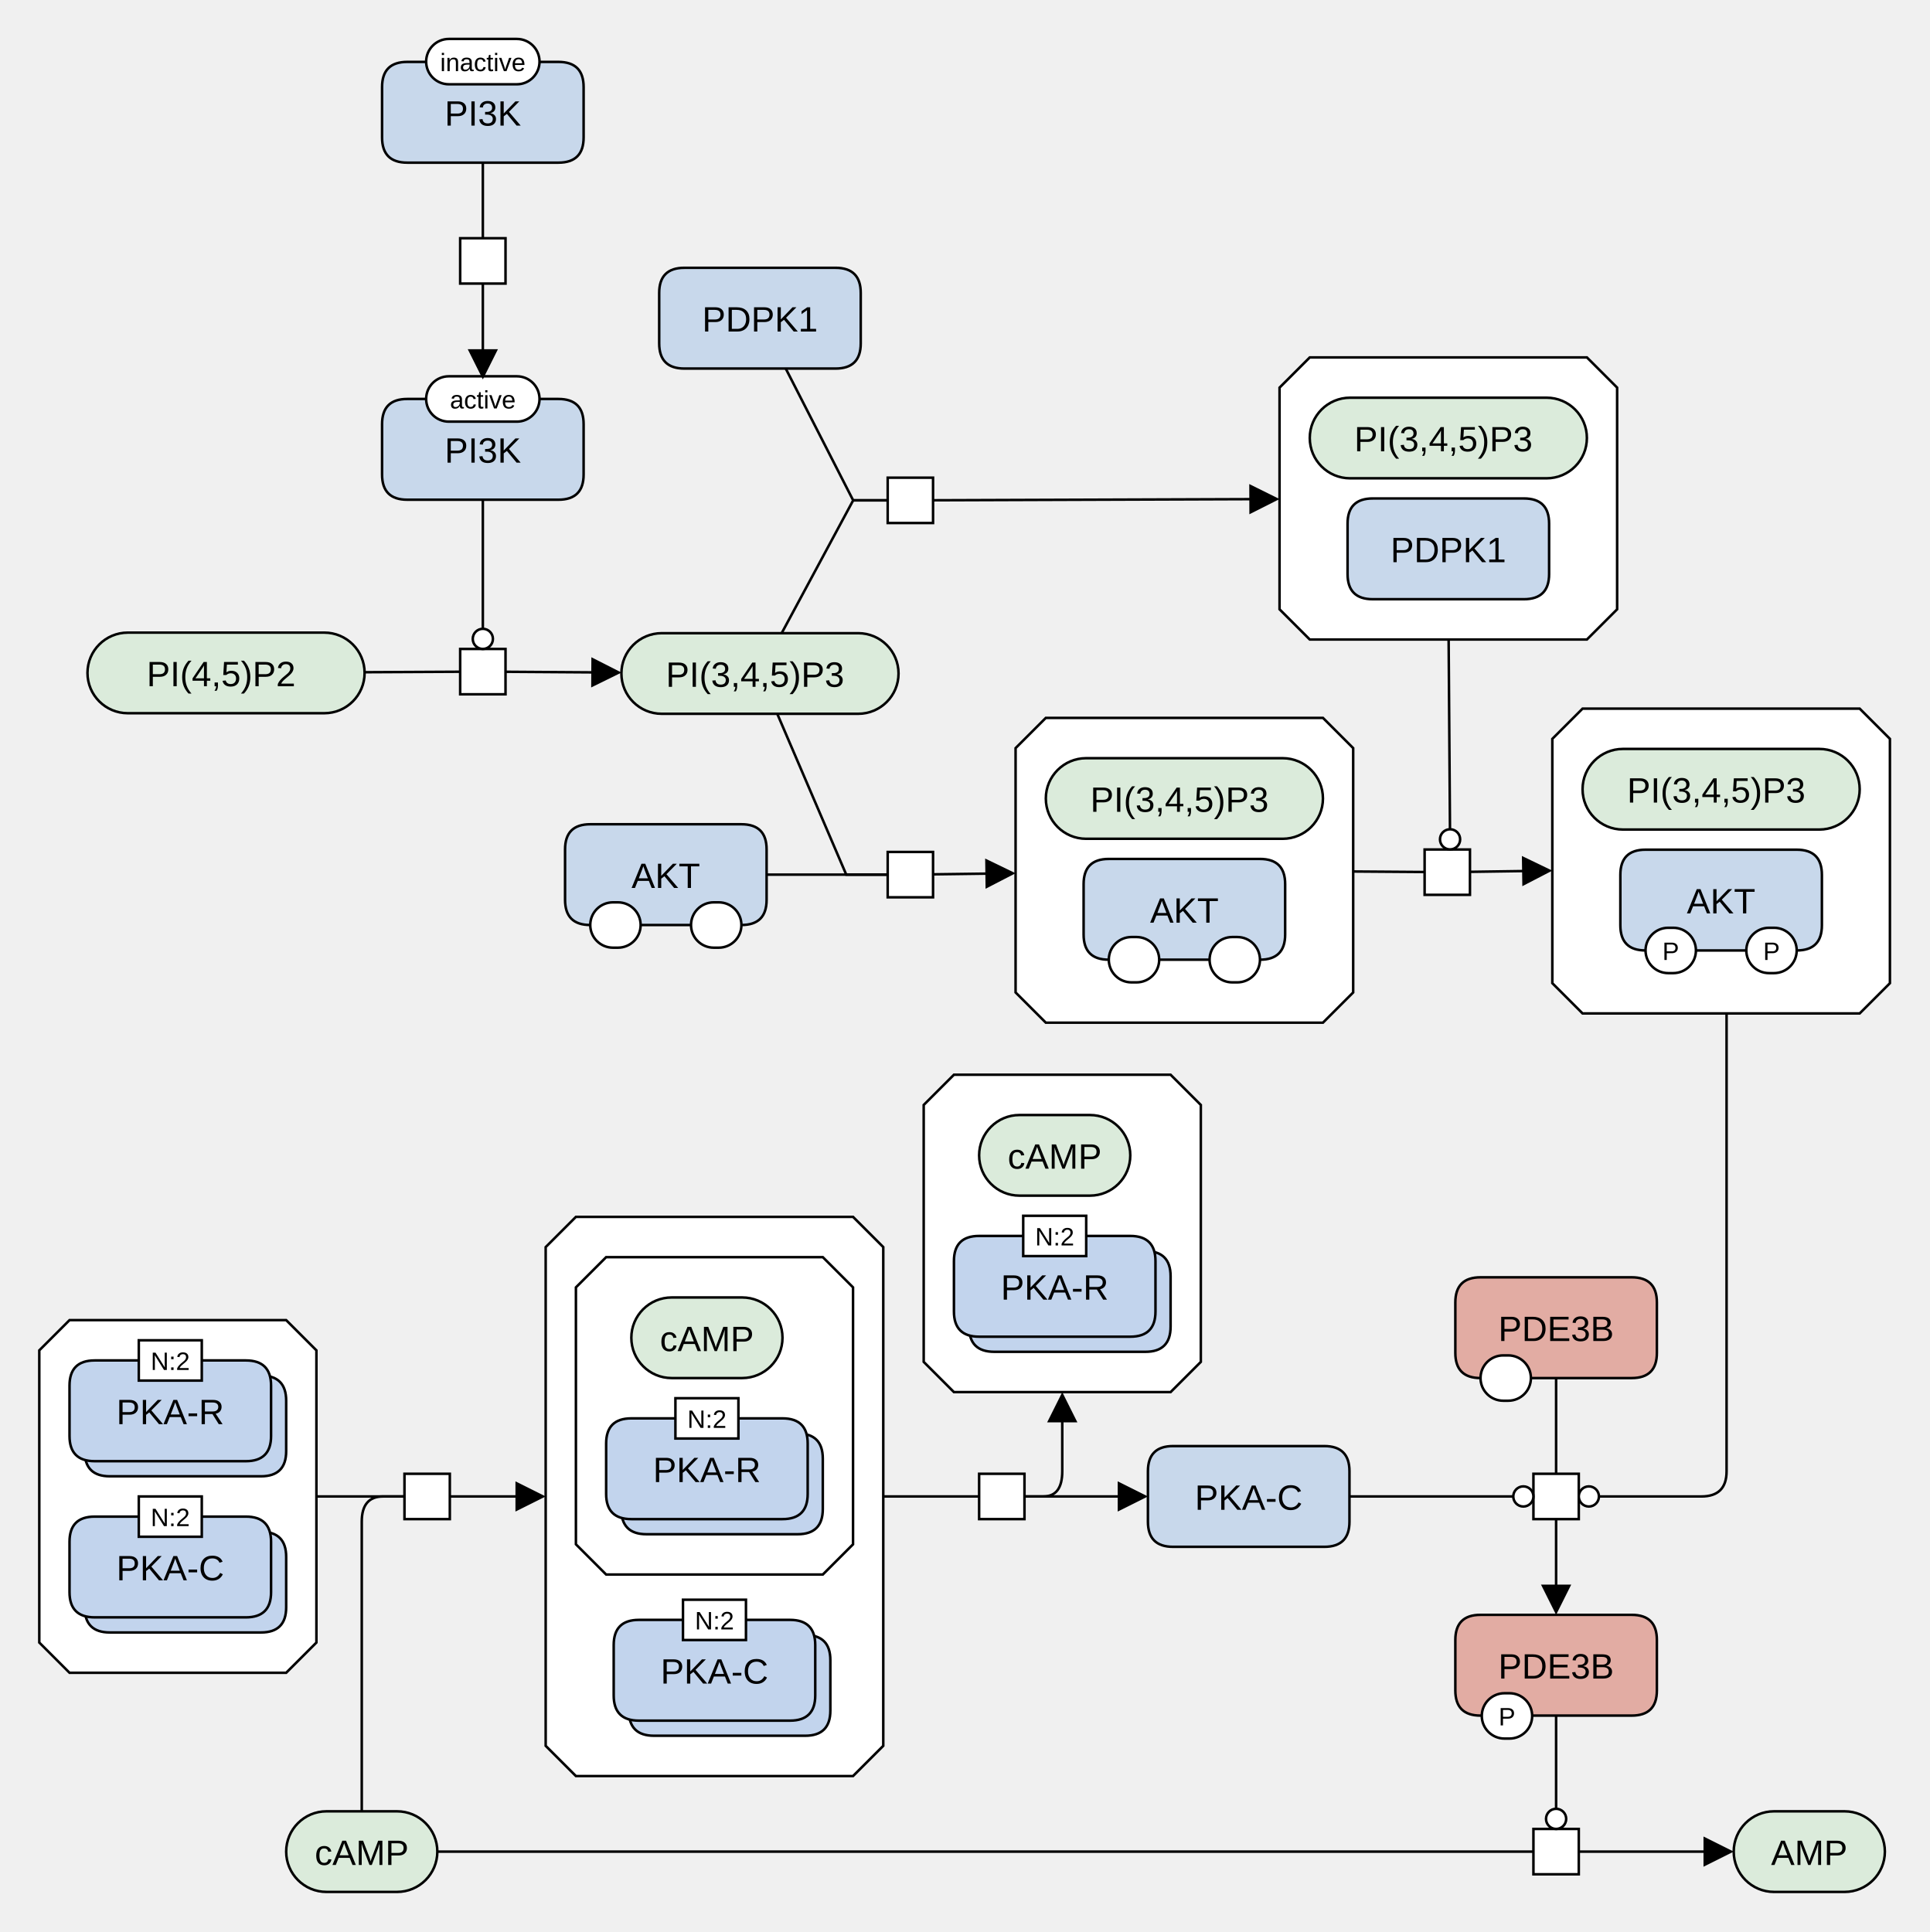
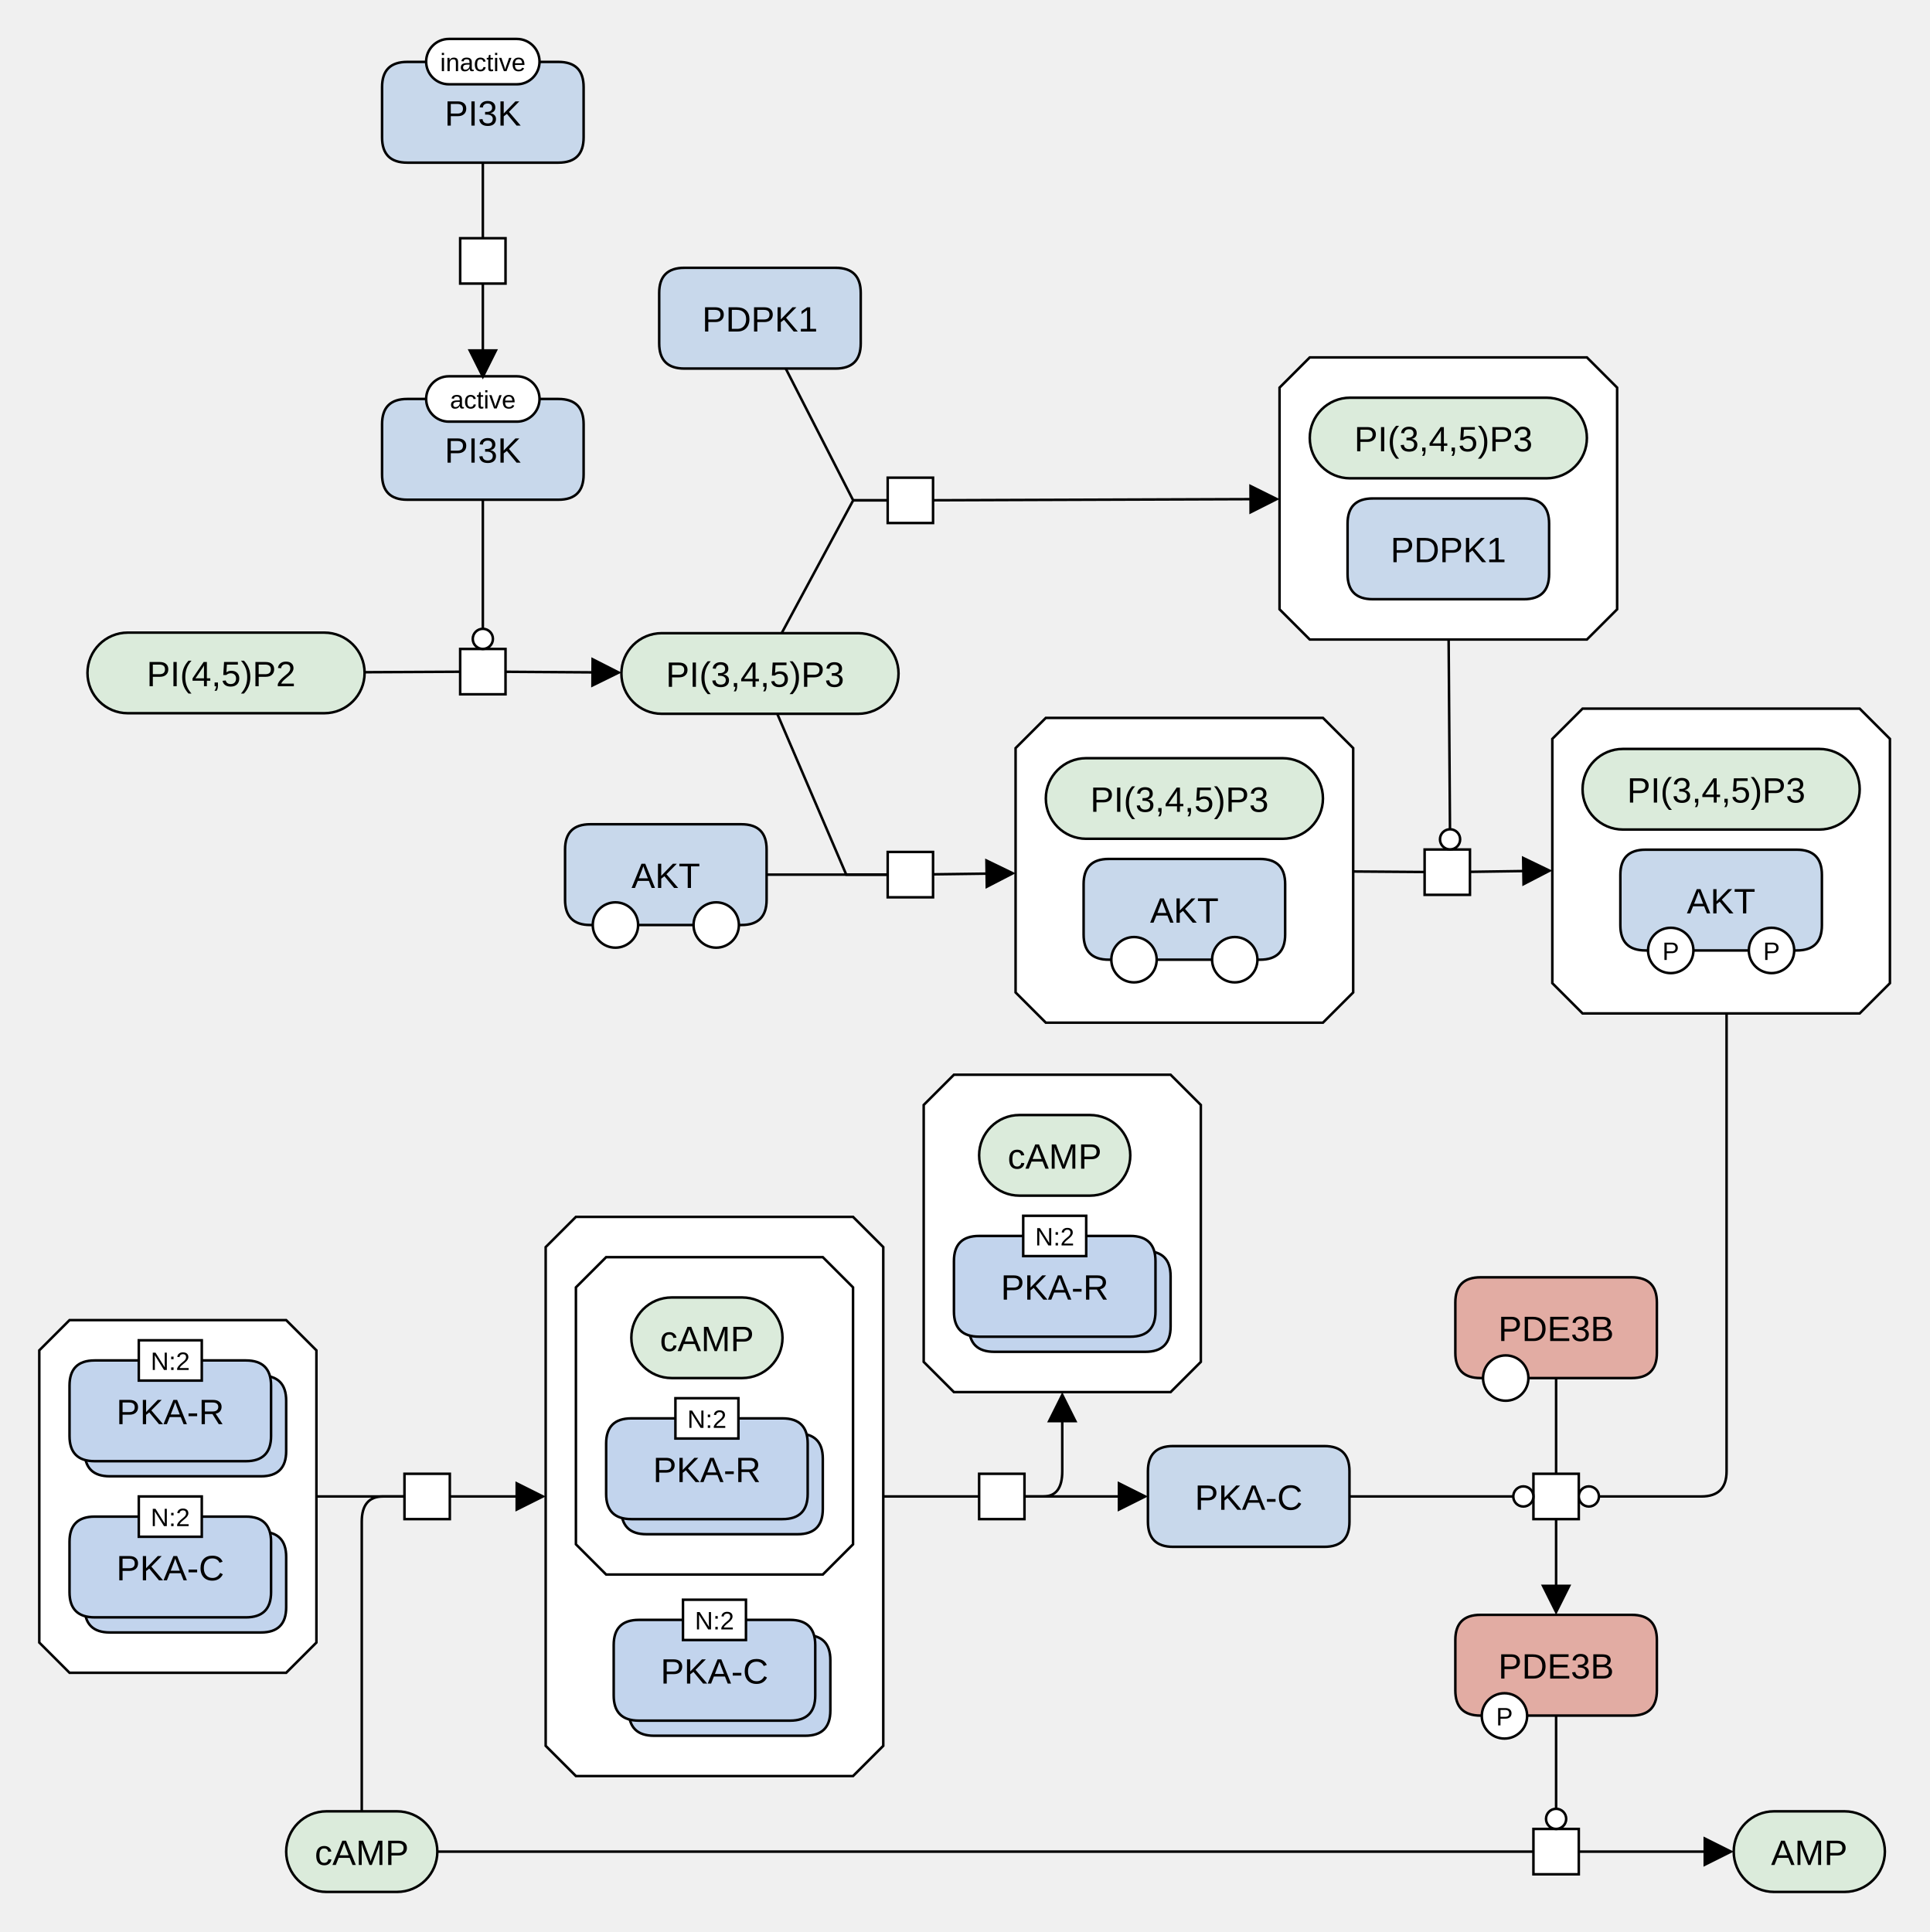
<svg xmlns="http://www.w3.org/2000/svg" width="766" height="767" viewBox="0 0 766 767" stroke-linecap="butt" stroke-miterlimit="10">
  <g transform="translate(-559,-14)">
    <path d="M1124.477 351.249 L1142.477 351.249 L1142.477 369.249 L1124.477 369.249 Z" fill="#FFFFFF" stroke="none" />
    <path d="M1124.477 351.249 L1142.477 351.249 L1142.477 369.249 L1124.477 369.249 Z" fill="none" stroke="#000000" />
    <path d="M710.655 182.388 Q710.655 172.388 720.655 172.388 L780.655 172.388 Q790.655 172.388 790.655 182.388 L790.655 202.388 Q790.655 212.388 780.655 212.388 L720.655 212.388 Q710.655 212.388 710.655 202.388 Z" fill="#C8D8EB" stroke="none" />
    <path d="M710.655 182.388 Q710.655 172.388 720.655 172.388 L780.655 172.388 Q790.655 172.388 790.655 182.388 L790.655 202.388 Q790.655 212.388 780.655 212.388 L720.655 212.388 Q710.655 212.388 710.655 202.388 Z" fill="none" stroke="#000000" />
    <text x="750.655" y="197.679" text-anchor="middle" font-family="'Dialog', Arial, Helvetica, sans-serif" font-size="14" fill="#000000" stroke="none" xml:space="preserve">PI3K</text>
    <path d="M728.155 172.388 C728.155 167.417 732.185 163.388 737.155 163.388 L764.155 163.388 C769.126 163.388 773.155 167.417 773.155 172.388 L773.155 172.388 C773.155 177.358 769.126 181.388 764.155 181.388 L737.155 181.388 C732.185 181.388 728.155 177.358 728.155 172.388 Z" fill="#FFFFFF" stroke="none" />
    <path d="M728.155 172.388 C728.155 167.417 732.185 163.388 737.155 163.388 L764.155 163.388 C769.126 163.388 773.155 167.417 773.155 172.388 L773.155 172.388 C773.155 177.358 769.126 181.388 764.155 181.388 L737.155 181.388 C732.185 181.388 728.155 177.358 728.155 172.388 Z" fill="none" stroke="#000000" />
    <text x="750.655" y="176.167" text-anchor="middle" font-family="'Dialog', Arial, Helvetica, sans-serif" font-size="10" fill="#000000" stroke="none" xml:space="preserve">active</text>
    <path d="M710.655 48.573 Q710.655 38.573 720.655 38.573 L780.655 38.573 Q790.655 38.573 790.655 48.573 L790.655 68.573 Q790.655 78.573 780.655 78.573 L720.655 78.573 Q710.655 78.573 710.655 68.573 Z" fill="#C8D8EB" stroke="none" />
    <path d="M710.655 48.573 Q710.655 38.573 720.655 38.573 L780.655 38.573 Q790.655 38.573 790.655 48.573 L790.655 68.573 Q790.655 78.573 780.655 78.573 L720.655 78.573 Q710.655 78.573 710.655 68.573 Z" fill="none" stroke="#000000" />
    <text x="750.655" y="63.864" text-anchor="middle" font-family="'Dialog', Arial, Helvetica, sans-serif" font-size="14" fill="#000000" stroke="none" xml:space="preserve">PI3K</text>
    <path d="M728.155 38.461 C728.155 33.491 732.185 29.461 737.155 29.461 L764.155 29.461 C769.126 29.461 773.155 33.491 773.155 38.461 L773.155 38.461 C773.155 43.432 769.126 47.461 764.155 47.461 L737.155 47.461 C732.185 47.461 728.155 43.432 728.155 38.461 Z" fill="#FFFFFF" stroke="none" />
    <path d="M728.155 38.461 C728.155 33.491 732.185 29.461 737.155 29.461 L764.155 29.461 C769.126 29.461 773.155 33.491 773.155 38.461 L773.155 38.461 C773.155 43.432 769.126 47.461 764.155 47.461 L737.155 47.461 C732.185 47.461 728.155 43.432 728.155 38.461 Z" fill="none" stroke="#000000" />
    <text x="750.655" y="42.241" text-anchor="middle" font-family="'Dialog', Arial, Helvetica, sans-serif" font-size="10" fill="#000000" stroke="none" xml:space="preserve">inactive</text>
    <path d="M741.655 108.573 L759.655 108.573 L759.655 126.573 L741.655 126.573 Z" fill="#FFFFFF" stroke="none" />
    <path d="M741.655 108.573 L759.655 108.573 L759.655 126.573 L741.655 126.573 Z" fill="none" stroke="#000000" />
    <path d="M593.724 281.147 C593.724 272.31 600.887 265.147 609.724 265.147 L687.724 265.147 C696.56 265.147 703.724 272.31 703.724 281.147 L703.724 281.147 C703.724 289.983 696.56 297.147 687.724 297.147 L609.724 297.147 C600.887 297.147 593.724 289.983 593.724 281.147 Z" fill="#DBEBDB" stroke="none" />
    <path d="M593.724 281.147 C593.724 272.31 600.887 265.147 609.724 265.147 L687.724 265.147 C696.56 265.147 703.724 272.31 703.724 281.147 L703.724 281.147 C703.724 289.983 696.56 297.147 687.724 297.147 L609.724 297.147 C600.887 297.147 593.724 289.983 593.724 281.147 Z" fill="none" stroke="#000000" />
    <text x="648.724" y="286.438" text-anchor="middle" font-family="'Dialog', Arial, Helvetica, sans-serif" font-size="14" fill="#000000" stroke="none" xml:space="preserve">PI(4,5)P2 </text>
    <path d="M805.655 281.373 C805.655 272.536 812.818 265.373 821.655 265.373 L899.655 265.373 C908.492 265.373 915.655 272.536 915.655 281.373 L915.655 281.373 C915.655 290.209 908.492 297.373 899.655 297.373 L821.655 297.373 C812.818 297.373 805.655 290.209 805.655 281.373 Z" fill="#DBEBDB" stroke="none" />
    <path d="M805.655 281.373 C805.655 272.536 812.818 265.373 821.655 265.373 L899.655 265.373 C908.492 265.373 915.655 272.536 915.655 281.373 L915.655 281.373 C915.655 290.209 908.492 297.373 899.655 297.373 L821.655 297.373 C812.818 297.373 805.655 290.209 805.655 281.373 Z" fill="none" stroke="#000000" />
    <text x="860.655" y="286.664" text-anchor="middle" font-family="'Dialog', Arial, Helvetica, sans-serif" font-size="14" fill="#000000" stroke="none" xml:space="preserve">PI(3,4,5)P3 </text>
    <path d="M741.655 271.635 L759.655 271.635 L759.655 289.635 L741.655 289.635 Z" fill="#FFFFFF" stroke="none" />
    <path d="M741.655 271.635 L759.655 271.635 L759.655 289.635 L741.655 289.635 Z" fill="none" stroke="#000000" />
    <path d="M911.355 352.227 L929.355 352.227 L929.355 370.227 L911.355 370.227 Z" fill="#FFFFFF" stroke="none" />
    <path d="M911.355 352.227 L929.355 352.227 L929.355 370.227 L911.355 370.227 Z" fill="none" stroke="#000000" />
    <path d="M974.121 298.999 L1084.121 298.999 L1096.121 310.999 L1096.121 407.999 L1084.121 419.999 L974.121 419.999 L962.121 407.999 L962.121 310.999 Z" fill="#FFFFFF" stroke="none" />
    <path d="M974.121 298.999 L1084.121 298.999 L1096.121 310.999 L1096.121 407.999 L1084.121 419.999 L974.121 419.999 L962.121 407.999 L962.121 310.999 Z" fill="none" stroke="#000000" />
    <path d="M974.121 330.999 C974.121 322.162 981.284 314.999 990.121 314.999 L1068.121 314.999 C1076.957 314.999 1084.121 322.162 1084.121 330.999 L1084.121 330.999 C1084.121 339.836 1076.957 346.999 1068.121 346.999 L990.121 346.999 C981.284 346.999 974.121 339.836 974.121 330.999 Z" fill="#DBEBDB" stroke="none" />
    <path d="M974.121 330.999 C974.121 322.162 981.284 314.999 990.121 314.999 L1068.121 314.999 C1076.957 314.999 1084.121 322.162 1084.121 330.999 L1084.121 330.999 C1084.121 339.836 1076.957 346.999 1068.121 346.999 L990.121 346.999 C981.284 346.999 974.121 339.836 974.121 330.999 Z" fill="none" stroke="#000000" />
    <text x="1029.121" y="336.29" text-anchor="middle" font-family="'Dialog', Arial, Helvetica, sans-serif" font-size="14" fill="#000000" stroke="none" xml:space="preserve">PI(3,4,5)P3 </text>
    <path d="M989.121 364.999 Q989.121 354.999 999.121 354.999 L1059.121 354.999 Q1069.121 354.999 1069.121 364.999 L1069.121 384.999 Q1069.121 394.999 1059.121 394.999 L999.121 394.999 Q989.121 394.999 989.121 384.999 Z" fill="#C8D8EB" stroke="none" />
    <path d="M989.121 364.999 Q989.121 354.999 999.121 354.999 L1059.121 354.999 Q1069.121 354.999 1069.121 364.999 L1069.121 384.999 Q1069.121 394.999 1059.121 394.999 L999.121 394.999 Q989.121 394.999 989.121 384.999 Z" fill="none" stroke="#000000" />
    <text x="1029.121" y="380.29" text-anchor="middle" font-family="'Dialog', Arial, Helvetica, sans-serif" font-size="14" fill="#000000" stroke="none" xml:space="preserve">AKT</text>
-     <path d="M999.121 394.999 C999.121 390.028 1003.15 385.999 1008.121 385.999 L1010.121 385.999 C1015.091 385.999 1019.121 390.028 1019.121 394.999 L1019.121 394.999 C1019.121 399.969 1015.091 403.999 1010.121 403.999 L1008.121 403.999 C1003.15 403.999 999.121 399.969 999.121 394.999 Z" fill="#FFFFFF" stroke="none" />
-     <path d="M999.121 394.999 C999.121 390.028 1003.15 385.999 1008.121 385.999 L1010.121 385.999 C1015.091 385.999 1019.121 390.028 1019.121 394.999 L1019.121 394.999 C1019.121 399.969 1015.091 403.999 1010.121 403.999 L1008.121 403.999 C1003.15 403.999 999.121 399.969 999.121 394.999 Z" fill="none" stroke="#000000" />
-     <path d="M1039.121 394.999 C1039.121 390.028 1043.15 385.999 1048.121 385.999 L1050.121 385.999 C1055.091 385.999 1059.121 390.028 1059.121 394.999 L1059.121 394.999 C1059.121 399.969 1055.091 403.999 1050.121 403.999 L1048.121 403.999 C1043.15 403.999 1039.121 399.969 1039.121 394.999 Z" fill="#FFFFFF" stroke="none" />
-     <path d="M1039.121 394.999 C1039.121 390.028 1043.15 385.999 1048.121 385.999 L1050.121 385.999 C1055.091 385.999 1059.121 390.028 1059.121 394.999 L1059.121 394.999 C1059.121 399.969 1055.091 403.999 1050.121 403.999 L1048.121 403.999 C1043.15 403.999 1039.121 399.969 1039.121 394.999 Z" fill="none" stroke="#000000" />
+     <path d="M1000.121 394.999 C1000.121 390.028 1004.15 385.999 1009.121 385.999 L1009.121 385.999 C1014.091 385.999 1018.121 390.028 1018.121 394.999 L1018.121 394.999 C1018.121 399.969 1014.091 403.999 1009.121 403.999 L1009.121 403.999 C1004.15 403.999 1000.121 399.969 1000.121 394.999 Z" fill="#FFFFFF" stroke="none" />
+     <path d="M1000.121 394.999 C1000.121 390.028 1004.15 385.999 1009.121 385.999 L1009.121 385.999 C1014.091 385.999 1018.121 390.028 1018.121 394.999 L1018.121 394.999 C1018.121 399.969 1014.091 403.999 1009.121 403.999 L1009.121 403.999 C1004.15 403.999 1000.121 399.969 1000.121 394.999 Z" fill="none" stroke="#000000" />
+     <path d="M1040.121 394.999 C1040.121 390.028 1044.15 385.999 1049.121 385.999 L1049.121 385.999 C1054.091 385.999 1058.121 390.028 1058.121 394.999 L1058.121 394.999 C1058.121 399.969 1054.091 403.999 1049.121 403.999 L1049.121 403.999 C1044.15 403.999 1040.121 399.969 1040.121 394.999 Z" fill="#FFFFFF" stroke="none" />
+     <path d="M1040.121 394.999 C1040.121 390.028 1044.15 385.999 1049.121 385.999 L1049.121 385.999 C1054.091 385.999 1058.121 390.028 1058.121 394.999 L1058.121 394.999 C1058.121 399.969 1054.091 403.999 1049.121 403.999 L1049.121 403.999 C1044.15 403.999 1040.121 399.969 1040.121 394.999 Z" fill="none" stroke="#000000" />
    <path d="M820.655 130.317 Q820.655 120.317 830.655 120.317 L890.655 120.317 Q900.655 120.317 900.655 130.317 L900.655 150.317 Q900.655 160.317 890.655 160.317 L830.655 160.317 Q820.655 160.317 820.655 150.317 Z" fill="#C8D8EB" stroke="none" />
    <path d="M820.655 130.317 Q820.655 120.317 830.655 120.317 L890.655 120.317 Q900.655 120.317 900.655 130.317 L900.655 150.317 Q900.655 160.317 890.655 160.317 L830.655 160.317 Q820.655 160.317 820.655 150.317 Z" fill="none" stroke="#000000" />
    <text x="860.655" y="145.609" text-anchor="middle" font-family="'Dialog', Arial, Helvetica, sans-serif" font-size="14" fill="#000000" stroke="none" xml:space="preserve">PDPK1</text>
    <path d="M911.355 203.637 L929.355 203.637 L929.355 221.637 L911.355 221.637 Z" fill="#FFFFFF" stroke="none" />
    <path d="M911.355 203.637 L929.355 203.637 L929.355 221.637 L911.355 221.637 Z" fill="none" stroke="#000000" />
    <path d="M1078.892 155.887 L1188.892 155.887 L1200.892 167.887 L1200.892 255.887 L1188.892 267.887 L1078.892 267.887 L1066.892 255.887 L1066.892 167.887 Z" fill="#FFFFFF" stroke="none" />
    <path d="M1078.892 155.887 L1188.892 155.887 L1200.892 167.887 L1200.892 255.887 L1188.892 267.887 L1078.892 267.887 L1066.892 255.887 L1066.892 167.887 Z" fill="none" stroke="#000000" />
    <path d="M1093.892 221.887 Q1093.892 211.887 1103.892 211.887 L1163.892 211.887 Q1173.892 211.887 1173.892 221.887 L1173.892 241.887 Q1173.892 251.887 1163.892 251.887 L1103.892 251.887 Q1093.892 251.887 1093.892 241.887 Z" fill="#C8D8EB" stroke="none" />
    <path d="M1093.892 221.887 Q1093.892 211.887 1103.892 211.887 L1163.892 211.887 Q1173.892 211.887 1173.892 221.887 L1173.892 241.887 Q1173.892 251.887 1163.892 251.887 L1103.892 251.887 Q1093.892 251.887 1093.892 241.887 Z" fill="none" stroke="#000000" />
    <text x="1133.892" y="237.178" text-anchor="middle" font-family="'Dialog', Arial, Helvetica, sans-serif" font-size="14" fill="#000000" stroke="none" xml:space="preserve">PDPK1</text>
    <path d="M1078.892 187.887 C1078.892 179.05 1086.055 171.887 1094.892 171.887 L1172.892 171.887 C1181.729 171.887 1188.892 179.05 1188.892 187.887 L1188.892 187.887 C1188.892 196.724 1181.729 203.887 1172.892 203.887 L1094.892 203.887 C1086.055 203.887 1078.892 196.724 1078.892 187.887 Z" fill="#DBEBDB" stroke="none" />
    <path d="M1078.892 187.887 C1078.892 179.05 1086.055 171.887 1094.892 171.887 L1172.892 171.887 C1181.729 171.887 1188.892 179.05 1188.892 187.887 L1188.892 187.887 C1188.892 196.724 1181.729 203.887 1172.892 203.887 L1094.892 203.887 C1086.055 203.887 1078.892 196.724 1078.892 187.887 Z" fill="none" stroke="#000000" />
    <text x="1133.892" y="193.178" text-anchor="middle" font-family="'Dialog', Arial, Helvetica, sans-serif" font-size="14" fill="#000000" stroke="none" xml:space="preserve">PI(3,4,5)P3 </text>
    <path d="M1014.647 598.088 Q1014.647 588.088 1024.647 588.088 L1084.647 588.088 Q1094.647 588.088 1094.647 598.088 L1094.647 618.088 Q1094.647 628.088 1084.647 628.088 L1024.647 628.088 Q1014.647 628.088 1014.647 618.088 Z" fill="#C8D8EB" stroke="none" />
    <path d="M1014.647 598.088 Q1014.647 588.088 1024.647 588.088 L1084.647 588.088 Q1094.647 588.088 1094.647 598.088 L1094.647 618.088 Q1094.647 628.088 1084.647 628.088 L1024.647 628.088 Q1014.647 628.088 1014.647 618.088 Z" fill="none" stroke="#000000" />
    <text x="1054.647" y="613.38" text-anchor="middle" font-family="'Dialog', Arial, Helvetica, sans-serif" font-size="14" fill="#000000" stroke="none" xml:space="preserve">PKA-C</text>
    <path d="M947.647 599.088 L965.647 599.088 L965.647 617.088 L947.647 617.088 Z" fill="#FFFFFF" stroke="none" />
    <path d="M947.647 599.088 L965.647 599.088 L965.647 617.088 L947.647 617.088 Z" fill="none" stroke="#000000" />
    <path d="M1187.17 295.326 L1297.17 295.326 L1309.17 307.326 L1309.17 404.326 L1297.17 416.326 L1187.17 416.326 L1175.17 404.326 L1175.17 307.326 Z" fill="#FFFFFF" stroke="none" />
    <path d="M1187.17 295.326 L1297.17 295.326 L1309.17 307.326 L1309.17 404.326 L1297.17 416.326 L1187.17 416.326 L1175.17 404.326 L1175.17 307.326 Z" fill="none" stroke="#000000" />
    <path d="M1187.17 327.326 C1187.17 318.489 1194.333 311.326 1203.17 311.326 L1281.17 311.326 C1290.006 311.326 1297.17 318.489 1297.17 327.326 L1297.17 327.326 C1297.17 336.163 1290.006 343.326 1281.17 343.326 L1203.17 343.326 C1194.333 343.326 1187.17 336.163 1187.17 327.326 Z" fill="#DBEBDB" stroke="none" />
    <path d="M1187.17 327.326 C1187.17 318.489 1194.333 311.326 1203.17 311.326 L1281.17 311.326 C1290.006 311.326 1297.17 318.489 1297.17 327.326 L1297.17 327.326 C1297.17 336.163 1290.006 343.326 1281.17 343.326 L1203.17 343.326 C1194.333 343.326 1187.17 336.163 1187.17 327.326 Z" fill="none" stroke="#000000" />
    <text x="1242.17" y="332.617" text-anchor="middle" font-family="'Dialog', Arial, Helvetica, sans-serif" font-size="14" fill="#000000" stroke="none" xml:space="preserve">PI(3,4,5)P3 </text>
    <path d="M1202.17 361.326 Q1202.17 351.326 1212.17 351.326 L1272.17 351.326 Q1282.17 351.326 1282.17 361.326 L1282.17 381.326 Q1282.17 391.326 1272.17 391.326 L1212.17 391.326 Q1202.17 391.326 1202.17 381.326 Z" fill="#C8D8EB" stroke="none" />
    <path d="M1202.17 361.326 Q1202.17 351.326 1212.17 351.326 L1272.17 351.326 Q1282.17 351.326 1282.17 361.326 L1282.17 381.326 Q1282.17 391.326 1272.17 391.326 L1212.17 391.326 Q1202.17 391.326 1202.17 381.326 Z" fill="none" stroke="#000000" />
    <text x="1242.17" y="376.617" text-anchor="middle" font-family="'Dialog', Arial, Helvetica, sans-serif" font-size="14" fill="#000000" stroke="none" xml:space="preserve">AKT</text>
-     <path d="M1212.17 391.326 C1212.17 386.355 1216.199 382.326 1221.17 382.326 L1223.17 382.326 C1228.14 382.326 1232.17 386.355 1232.17 391.326 L1232.17 391.326 C1232.17 396.297 1228.14 400.326 1223.17 400.326 L1221.17 400.326 C1216.199 400.326 1212.17 396.297 1212.17 391.326 Z" fill="#FFFFFF" stroke="none" />
-     <path d="M1212.17 391.326 C1212.17 386.355 1216.199 382.326 1221.17 382.326 L1223.17 382.326 C1228.14 382.326 1232.17 386.355 1232.17 391.326 L1232.17 391.326 C1232.17 396.297 1228.14 400.326 1223.17 400.326 L1221.17 400.326 C1216.199 400.326 1212.17 396.297 1212.17 391.326 Z" fill="none" stroke="#000000" />
+     <path d="M1213.17 391.326 C1213.17 386.355 1217.199 382.326 1222.17 382.326 L1222.17 382.326 C1227.14 382.326 1231.17 386.355 1231.17 391.326 L1231.17 391.326 C1231.17 396.297 1227.14 400.326 1222.17 400.326 L1222.17 400.326 C1217.199 400.326 1213.17 396.297 1213.17 391.326 Z" fill="#FFFFFF" stroke="none" />
+     <path d="M1213.17 391.326 C1213.17 386.355 1217.199 382.326 1222.17 382.326 L1222.17 382.326 C1227.14 382.326 1231.17 386.355 1231.17 391.326 L1231.17 391.326 C1231.17 396.297 1227.14 400.326 1222.17 400.326 L1222.17 400.326 C1217.199 400.326 1213.17 396.297 1213.17 391.326 Z" fill="none" stroke="#000000" />
    <text x="1222.17" y="395.105" text-anchor="middle" font-family="'Dialog', Arial, Helvetica, sans-serif" font-size="10" fill="#000000" stroke="none" xml:space="preserve">P</text>
-     <path d="M1252.17 391.326 C1252.17 386.355 1256.199 382.326 1261.17 382.326 L1263.17 382.326 C1268.14 382.326 1272.17 386.355 1272.17 391.326 L1272.17 391.326 C1272.17 396.297 1268.14 400.326 1263.17 400.326 L1261.17 400.326 C1256.199 400.326 1252.17 396.297 1252.17 391.326 Z" fill="#FFFFFF" stroke="none" />
-     <path d="M1252.17 391.326 C1252.17 386.355 1256.199 382.326 1261.17 382.326 L1263.17 382.326 C1268.14 382.326 1272.17 386.355 1272.17 391.326 L1272.17 391.326 C1272.17 396.297 1268.14 400.326 1263.17 400.326 L1261.17 400.326 C1256.199 400.326 1252.17 396.297 1252.17 391.326 Z" fill="none" stroke="#000000" />
+     <path d="M1253.17 391.326 C1253.17 386.355 1257.199 382.326 1262.17 382.326 L1262.17 382.326 C1267.14 382.326 1271.17 386.355 1271.17 391.326 L1271.17 391.326 C1271.17 396.297 1267.14 400.326 1262.17 400.326 L1262.17 400.326 C1257.199 400.326 1253.17 396.297 1253.17 391.326 Z" fill="#FFFFFF" stroke="none" />
+     <path d="M1253.17 391.326 C1253.17 386.355 1257.199 382.326 1262.17 382.326 L1262.17 382.326 C1267.14 382.326 1271.17 386.355 1271.17 391.326 L1271.17 391.326 C1271.17 396.297 1267.14 400.326 1262.17 400.326 L1262.17 400.326 C1257.199 400.326 1253.17 396.297 1253.17 391.326 Z" fill="none" stroke="#000000" />
    <text x="1262.17" y="395.105" text-anchor="middle" font-family="'Dialog', Arial, Helvetica, sans-serif" font-size="10" fill="#000000" stroke="none" xml:space="preserve">P</text>
    <path d="M1136.67 531.088 Q1136.67 521.088 1146.67 521.088 L1206.67 521.088 Q1216.67 521.088 1216.67 531.088 L1216.67 551.088 Q1216.67 561.088 1206.67 561.088 L1146.67 561.088 Q1136.67 561.088 1136.67 551.088 Z" fill="#E2ACA3" stroke="none" />
    <path d="M1136.67 531.088 Q1136.67 521.088 1146.67 521.088 L1206.67 521.088 Q1216.67 521.088 1216.67 531.088 L1216.67 551.088 Q1216.67 561.088 1206.67 561.088 L1146.67 561.088 Q1136.67 561.088 1136.67 551.088 Z" fill="none" stroke="#000000" />
    <text x="1176.67" y="546.38" text-anchor="middle" font-family="'Dialog', Arial, Helvetica, sans-serif" font-size="14" fill="#000000" stroke="none" xml:space="preserve">PDE3B</text>
-     <path d="M1146.67 561.088 C1146.67 556.118 1150.699 552.088 1155.67 552.088 L1157.67 552.088 C1162.64 552.088 1166.67 556.118 1166.67 561.088 L1166.67 561.088 C1166.67 566.059 1162.64 570.088 1157.67 570.088 L1155.67 570.088 C1150.699 570.088 1146.67 566.059 1146.67 561.088 Z" fill="#FFFFFF" stroke="none" />
-     <path d="M1146.67 561.088 C1146.67 556.118 1150.699 552.088 1155.67 552.088 L1157.67 552.088 C1162.64 552.088 1166.67 556.118 1166.67 561.088 L1166.67 561.088 C1166.67 566.059 1162.64 570.088 1157.67 570.088 L1155.67 570.088 C1150.699 570.088 1146.67 566.059 1146.67 561.088 Z" fill="none" stroke="#000000" />
+     <path d="M1147.67 561.088 C1147.67 556.118 1151.699 552.088 1156.67 552.088 L1156.67 552.088 C1161.64 552.088 1165.67 556.118 1165.67 561.088 L1165.67 561.088 C1165.67 566.059 1161.64 570.088 1156.67 570.088 L1156.67 570.088 C1151.699 570.088 1147.67 566.059 1147.67 561.088 Z" fill="#FFFFFF" stroke="none" />
+     <path d="M1147.67 561.088 C1147.67 556.118 1151.699 552.088 1156.67 552.088 L1156.67 552.088 C1161.64 552.088 1165.67 556.118 1165.67 561.088 L1165.67 561.088 C1165.67 566.059 1161.64 570.088 1156.67 570.088 L1156.67 570.088 C1151.699 570.088 1147.67 566.059 1147.67 561.088 Z" fill="none" stroke="#000000" />
    <path d="M1136.67 665.088 Q1136.67 655.088 1146.67 655.088 L1206.67 655.088 Q1216.67 655.088 1216.67 665.088 L1216.67 685.088 Q1216.67 695.088 1206.67 695.088 L1146.67 695.088 Q1136.67 695.088 1136.67 685.088 Z" fill="#E2ACA3" stroke="none" />
    <path d="M1136.67 665.088 Q1136.67 655.088 1146.67 655.088 L1206.67 655.088 Q1216.67 655.088 1216.67 665.088 L1216.67 685.088 Q1216.67 695.088 1206.67 695.088 L1146.67 695.088 Q1136.67 695.088 1136.67 685.088 Z" fill="none" stroke="#000000" />
    <text x="1176.67" y="680.38" text-anchor="middle" font-family="'Dialog', Arial, Helvetica, sans-serif" font-size="14" fill="#000000" stroke="none" xml:space="preserve">PDE3B</text>
-     <path d="M1147.17 695.209 C1147.17 690.238 1151.199 686.209 1156.17 686.209 L1158.17 686.209 C1163.14 686.209 1167.17 690.238 1167.17 695.209 L1167.17 695.209 C1167.17 700.18 1163.14 704.209 1158.17 704.209 L1156.17 704.209 C1151.199 704.209 1147.17 700.18 1147.17 695.209 Z" fill="#FFFFFF" stroke="none" />
-     <path d="M1147.17 695.209 C1147.17 690.238 1151.199 686.209 1156.17 686.209 L1158.17 686.209 C1163.14 686.209 1167.17 690.238 1167.17 695.209 L1167.17 695.209 C1167.17 700.18 1163.14 704.209 1158.17 704.209 L1156.17 704.209 C1151.199 704.209 1147.17 700.18 1147.17 695.209 Z" fill="none" stroke="#000000" />
-     <text x="1157.17" y="698.988" text-anchor="middle" font-family="'Dialog', Arial, Helvetica, sans-serif" font-size="10" fill="#000000" stroke="none" xml:space="preserve">P</text>
+     <path d="M1147.17 695.209 C1147.17 690.238 1151.199 686.209 1156.17 686.209 L1156.17 686.209 C1161.14 686.209 1165.17 690.238 1165.17 695.209 L1165.17 695.209 C1165.17 700.18 1161.14 704.209 1156.17 704.209 L1156.17 704.209 C1151.199 704.209 1147.17 700.18 1147.17 695.209 Z" fill="#FFFFFF" stroke="none" />
+     <path d="M1147.17 695.209 C1147.17 690.238 1151.199 686.209 1156.17 686.209 L1156.17 686.209 C1161.14 686.209 1165.17 690.238 1165.17 695.209 L1165.17 695.209 C1165.17 700.18 1161.14 704.209 1156.17 704.209 L1156.17 704.209 C1151.199 704.209 1147.17 700.18 1147.17 695.209 Z" fill="none" stroke="#000000" />
+     <text x="1156.17" y="698.988" text-anchor="middle" font-family="'Dialog', Arial, Helvetica, sans-serif" font-size="10" fill="#000000" stroke="none" xml:space="preserve">P</text>
    <path d="M1167.67 599.088 L1185.67 599.088 L1185.67 617.088 L1167.67 617.088 Z" fill="#FFFFFF" stroke="none" />
    <path d="M1167.67 599.088 L1185.67 599.088 L1185.67 617.088 L1167.67 617.088 Z" fill="none" stroke="#000000" />
    <path d="M672.594 749.088 C672.594 740.252 679.758 733.088 688.594 733.088 L716.594 733.088 C725.431 733.088 732.594 740.252 732.594 749.088 L732.594 749.088 C732.594 757.925 725.431 765.088 716.594 765.088 L688.594 765.088 C679.758 765.088 672.594 757.925 672.594 749.088 Z" fill="#DBEBDB" stroke="none" />
    <path d="M672.594 749.088 C672.594 740.252 679.758 733.088 688.594 733.088 L716.594 733.088 C725.431 733.088 732.594 740.252 732.594 749.088 L732.594 749.088 C732.594 757.925 725.431 765.088 716.594 765.088 L688.594 765.088 C679.758 765.088 672.594 757.925 672.594 749.088 Z" fill="none" stroke="#000000" />
    <text x="702.594" y="754.38" text-anchor="middle" font-family="'Dialog', Arial, Helvetica, sans-serif" font-size="14" fill="#000000" stroke="none" xml:space="preserve">cAMP</text>
    <path d="M1247.17 749.088 C1247.17 740.252 1254.333 733.088 1263.17 733.088 L1291.17 733.088 C1300.006 733.088 1307.17 740.252 1307.17 749.088 L1307.17 749.088 C1307.17 757.925 1300.006 765.088 1291.17 765.088 L1263.17 765.088 C1254.333 765.088 1247.17 757.925 1247.17 749.088 Z" fill="#DBEBDB" stroke="none" />
    <path d="M1247.17 749.088 C1247.17 740.252 1254.333 733.088 1263.17 733.088 L1291.17 733.088 C1300.006 733.088 1307.17 740.252 1307.17 749.088 L1307.17 749.088 C1307.17 757.925 1300.006 765.088 1291.17 765.088 L1263.17 765.088 C1254.333 765.088 1247.17 757.925 1247.17 749.088 Z" fill="none" stroke="#000000" />
    <text x="1277.17" y="754.38" text-anchor="middle" font-family="'Dialog', Arial, Helvetica, sans-serif" font-size="14" fill="#000000" stroke="none" xml:space="preserve">AMP</text>
    <path d="M1167.67 740.088 L1185.67 740.088 L1185.67 758.088 L1167.67 758.088 Z" fill="#FFFFFF" stroke="none" />
    <path d="M1167.67 740.088 L1185.67 740.088 L1185.67 758.088 L1167.67 758.088 Z" fill="none" stroke="#000000" />
    <path d="M783.291 351.227 Q783.291 341.227 793.291 341.227 L853.291 341.227 Q863.291 341.227 863.291 351.227 L863.291 371.227 Q863.291 381.227 853.291 381.227 L793.291 381.227 Q783.291 381.227 783.291 371.227 Z" fill="#C8D8EB" stroke="none" />
    <path d="M783.291 351.227 Q783.291 341.227 793.291 341.227 L853.291 341.227 Q863.291 341.227 863.291 351.227 L863.291 371.227 Q863.291 381.227 853.291 381.227 L793.291 381.227 Q783.291 381.227 783.291 371.227 Z" fill="none" stroke="#000000" />
    <text x="823.291" y="366.519" text-anchor="middle" font-family="'Dialog', Arial, Helvetica, sans-serif" font-size="14" fill="#000000" stroke="none" xml:space="preserve">AKT</text>
-     <path d="M793.291 381.227 C793.291 376.257 797.32 372.227 802.291 372.227 L804.291 372.227 C809.261 372.227 813.291 376.257 813.291 381.227 L813.291 381.227 C813.291 386.198 809.261 390.227 804.291 390.227 L802.291 390.227 C797.32 390.227 793.291 386.198 793.291 381.227 Z" fill="#FFFFFF" stroke="none" />
-     <path d="M793.291 381.227 C793.291 376.257 797.32 372.227 802.291 372.227 L804.291 372.227 C809.261 372.227 813.291 376.257 813.291 381.227 L813.291 381.227 C813.291 386.198 809.261 390.227 804.291 390.227 L802.291 390.227 C797.32 390.227 793.291 386.198 793.291 381.227 Z" fill="none" stroke="#000000" />
-     <path d="M833.291 381.227 C833.291 376.257 837.32 372.227 842.291 372.227 L844.291 372.227 C849.261 372.227 853.291 376.257 853.291 381.227 L853.291 381.227 C853.291 386.198 849.261 390.227 844.291 390.227 L842.291 390.227 C837.32 390.227 833.291 386.198 833.291 381.227 Z" fill="#FFFFFF" stroke="none" />
-     <path d="M833.291 381.227 C833.291 376.257 837.32 372.227 842.291 372.227 L844.291 372.227 C849.261 372.227 853.291 376.257 853.291 381.227 L853.291 381.227 C853.291 386.198 849.261 390.227 844.291 390.227 L842.291 390.227 C837.32 390.227 833.291 386.198 833.291 381.227 Z" fill="none" stroke="#000000" />
+     <path d="M794.291 381.227 C794.291 376.257 798.32 372.227 803.291 372.227 L803.291 372.227 C808.261 372.227 812.291 376.257 812.291 381.227 L812.291 381.227 C812.291 386.198 808.261 390.227 803.291 390.227 L803.291 390.227 C798.32 390.227 794.291 386.198 794.291 381.227 Z" fill="#FFFFFF" stroke="none" />
+     <path d="M794.291 381.227 C794.291 376.257 798.32 372.227 803.291 372.227 L803.291 372.227 C808.261 372.227 812.291 376.257 812.291 381.227 L812.291 381.227 C812.291 386.198 808.261 390.227 803.291 390.227 L803.291 390.227 C798.32 390.227 794.291 386.198 794.291 381.227 Z" fill="none" stroke="#000000" />
+     <path d="M834.291 381.227 C834.291 376.257 838.32 372.227 843.291 372.227 L843.291 372.227 C848.261 372.227 852.291 376.257 852.291 381.227 L852.291 381.227 C852.291 386.198 848.261 390.227 843.291 390.227 L843.291 390.227 C838.32 390.227 834.291 386.198 834.291 381.227 Z" fill="#FFFFFF" stroke="none" />
+     <path d="M834.291 381.227 C834.291 376.257 838.32 372.227 843.291 372.227 L843.291 372.227 C848.261 372.227 852.291 376.257 852.291 381.227 L852.291 381.227 C852.291 386.198 848.261 390.227 843.291 390.227 L843.291 390.227 C838.32 390.227 834.291 386.198 834.291 381.227 Z" fill="none" stroke="#000000" />
    <path d="M586.594 538.088 L672.594 538.088 L684.594 550.088 L684.594 666.088 L672.594 678.088 L586.594 678.088 L574.594 666.088 L574.594 550.088 Z" fill="#FFFFFF" stroke="none" />
    <path d="M586.594 538.088 L672.594 538.088 L684.594 550.088 L684.594 666.088 L672.594 678.088 L586.594 678.088 L574.594 666.088 L574.594 550.088 Z" fill="none" stroke="#000000" />
    <path d="M592.594 570.088 Q592.594 560.088 602.594 560.088 L662.594 560.088 Q672.594 560.088 672.594 570.088 L672.594 590.088 Q672.594 600.088 662.594 600.088 L602.594 600.088 Q592.594 600.088 592.594 590.088 Z" fill="#C2D4ED" stroke="none" />
    <path d="M592.594 570.088 Q592.594 560.088 602.594 560.088 L662.594 560.088 Q672.594 560.088 672.594 570.088 L672.594 590.088 Q672.594 600.088 662.594 600.088 L602.594 600.088 Q592.594 600.088 592.594 590.088 Z" fill="none" stroke="#000000" />
    <path d="M586.594 564.088 Q586.594 554.088 596.594 554.088 L656.594 554.088 Q666.594 554.088 666.594 564.088 L666.594 584.088 Q666.594 594.088 656.594 594.088 L596.594 594.088 Q586.594 594.088 586.594 584.088 Z" fill="#C2D4ED" stroke="none" />
    <path d="M586.594 564.088 Q586.594 554.088 596.594 554.088 L656.594 554.088 Q666.594 554.088 666.594 564.088 L666.594 584.088 Q666.594 594.088 656.594 594.088 L596.594 594.088 Q586.594 594.088 586.594 584.088 Z" fill="none" stroke="#000000" />
    <text x="626.594" y="579.38" text-anchor="middle" font-family="'Dialog', Arial, Helvetica, sans-serif" font-size="14" fill="#000000" stroke="none" xml:space="preserve">PKA-R</text>
    <path d="M614.094 546.088 L639.094 546.088 L639.094 562.088 L614.094 562.088 Z" fill="#FFFFFF" stroke="none" />
    <path d="M614.094 546.088 L639.094 546.088 L639.094 562.088 L614.094 562.088 Z" fill="none" stroke="#000000" />
    <text x="626.594" y="557.868" text-anchor="middle" font-family="'Dialog', Arial, Helvetica, sans-serif" font-size="10" fill="#000000" stroke="none" xml:space="preserve">N:2</text>
    <path d="M592.594 632.088 Q592.594 622.088 602.594 622.088 L662.594 622.088 Q672.594 622.088 672.594 632.088 L672.594 652.088 Q672.594 662.088 662.594 662.088 L602.594 662.088 Q592.594 662.088 592.594 652.088 Z" fill="#C2D4ED" stroke="none" />
    <path d="M592.594 632.088 Q592.594 622.088 602.594 622.088 L662.594 622.088 Q672.594 622.088 672.594 632.088 L672.594 652.088 Q672.594 662.088 662.594 662.088 L602.594 662.088 Q592.594 662.088 592.594 652.088 Z" fill="none" stroke="#000000" />
    <path d="M586.594 626.088 Q586.594 616.088 596.594 616.088 L656.594 616.088 Q666.594 616.088 666.594 626.088 L666.594 646.088 Q666.594 656.088 656.594 656.088 L596.594 656.088 Q586.594 656.088 586.594 646.088 Z" fill="#C2D4ED" stroke="none" />
    <path d="M586.594 626.088 Q586.594 616.088 596.594 616.088 L656.594 616.088 Q666.594 616.088 666.594 626.088 L666.594 646.088 Q666.594 656.088 656.594 656.088 L596.594 656.088 Q586.594 656.088 586.594 646.088 Z" fill="none" stroke="#000000" />
    <text x="626.594" y="641.38" text-anchor="middle" font-family="'Dialog', Arial, Helvetica, sans-serif" font-size="14" fill="#000000" stroke="none" xml:space="preserve">PKA-C</text>
    <path d="M614.094 608.088 L639.094 608.088 L639.094 624.088 L614.094 624.088 Z" fill="#FFFFFF" stroke="none" />
    <path d="M614.094 608.088 L639.094 608.088 L639.094 624.088 L614.094 624.088 Z" fill="none" stroke="#000000" />
    <text x="626.594" y="619.868" text-anchor="middle" font-family="'Dialog', Arial, Helvetica, sans-serif" font-size="10" fill="#000000" stroke="none" xml:space="preserve">N:2</text>
    <path d="M719.548 599.088 L737.548 599.088 L737.548 617.088 L719.548 617.088 Z" fill="#FFFFFF" stroke="none" />
    <path d="M719.548 599.088 L737.548 599.088 L737.548 617.088 L719.548 617.088 Z" fill="none" stroke="#000000" />
    <path d="M787.597 497.089 L897.597 497.089 L909.597 509.089 L909.597 707.088 L897.597 719.088 L787.597 719.088 L775.597 707.088 L775.597 509.089 Z" fill="#FFFFFF" stroke="none" />
    <path d="M787.597 497.089 L897.597 497.089 L909.597 509.089 L909.597 707.088 L897.597 719.088 L787.597 719.088 L775.597 707.088 L775.597 509.089 Z" fill="none" stroke="#000000" />
    <path d="M799.597 513.088 L885.597 513.088 L897.597 525.088 L897.597 627.088 L885.597 639.088 L799.597 639.088 L787.597 627.088 L787.597 525.088 Z" fill="#FFFFFF" stroke="none" />
    <path d="M799.597 513.088 L885.597 513.088 L897.597 525.088 L897.597 627.088 L885.597 639.088 L799.597 639.088 L787.597 627.088 L787.597 525.088 Z" fill="none" stroke="#000000" />
    <path d="M805.597 593.088 Q805.597 583.088 815.597 583.088 L875.597 583.088 Q885.597 583.088 885.597 593.088 L885.597 613.088 Q885.597 623.088 875.597 623.088 L815.597 623.088 Q805.597 623.088 805.597 613.088 Z" fill="#C2D4ED" stroke="none" />
    <path d="M805.597 593.088 Q805.597 583.088 815.597 583.088 L875.597 583.088 Q885.597 583.088 885.597 593.088 L885.597 613.088 Q885.597 623.088 875.597 623.088 L815.597 623.088 Q805.597 623.088 805.597 613.088 Z" fill="none" stroke="#000000" />
    <path d="M799.597 587.088 Q799.597 577.088 809.597 577.088 L869.597 577.088 Q879.597 577.088 879.597 587.088 L879.597 607.088 Q879.597 617.088 869.597 617.088 L809.597 617.088 Q799.597 617.088 799.597 607.088 Z" fill="#C2D4ED" stroke="none" />
    <path d="M799.597 587.088 Q799.597 577.088 809.597 577.088 L869.597 577.088 Q879.597 577.088 879.597 587.088 L879.597 607.088 Q879.597 617.088 869.597 617.088 L809.597 617.088 Q799.597 617.088 799.597 607.088 Z" fill="none" stroke="#000000" />
    <text x="839.597" y="602.38" text-anchor="middle" font-family="'Dialog', Arial, Helvetica, sans-serif" font-size="14" fill="#000000" stroke="none" xml:space="preserve">PKA-R</text>
    <path d="M827.097 569.088 L852.097 569.088 L852.097 585.088 L827.097 585.088 Z" fill="#FFFFFF" stroke="none" />
    <path d="M827.097 569.088 L852.097 569.088 L852.097 585.088 L827.097 585.088 Z" fill="none" stroke="#000000" />
    <text x="839.597" y="580.868" text-anchor="middle" font-family="'Dialog', Arial, Helvetica, sans-serif" font-size="10" fill="#000000" stroke="none" xml:space="preserve">N:2</text>
    <path d="M809.597 545.088 C809.597 536.252 816.76 529.088 825.597 529.088 L853.597 529.088 C862.434 529.088 869.597 536.252 869.597 545.088 L869.597 545.088 C869.597 553.925 862.434 561.088 853.597 561.088 L825.597 561.088 C816.76 561.088 809.597 553.925 809.597 545.088 Z" fill="#DBEBDB" stroke="none" />
    <path d="M809.597 545.088 C809.597 536.252 816.76 529.088 825.597 529.088 L853.597 529.088 C862.434 529.088 869.597 536.252 869.597 545.088 L869.597 545.088 C869.597 553.925 862.434 561.088 853.597 561.088 L825.597 561.088 C816.76 561.088 809.597 553.925 809.597 545.088 Z" fill="none" stroke="#000000" />
    <text x="839.597" y="550.38" text-anchor="middle" font-family="'Dialog', Arial, Helvetica, sans-serif" font-size="14" fill="#000000" stroke="none" xml:space="preserve">cAMP</text>
    <path d="M808.597 673.088 Q808.597 663.088 818.597 663.088 L878.597 663.088 Q888.597 663.088 888.597 673.088 L888.597 693.088 Q888.597 703.088 878.597 703.088 L818.597 703.088 Q808.597 703.088 808.597 693.088 Z" fill="#C2D4ED" stroke="none" />
    <path d="M808.597 673.088 Q808.597 663.088 818.597 663.088 L878.597 663.088 Q888.597 663.088 888.597 673.088 L888.597 693.088 Q888.597 703.088 878.597 703.088 L818.597 703.088 Q808.597 703.088 808.597 693.088 Z" fill="none" stroke="#000000" />
    <path d="M802.597 667.088 Q802.597 657.088 812.597 657.088 L872.597 657.088 Q882.597 657.088 882.597 667.088 L882.597 687.088 Q882.597 697.088 872.597 697.088 L812.597 697.088 Q802.597 697.088 802.597 687.088 Z" fill="#C2D4ED" stroke="none" />
    <path d="M802.597 667.088 Q802.597 657.088 812.597 657.088 L872.597 657.088 Q882.597 657.088 882.597 667.088 L882.597 687.088 Q882.597 697.088 872.597 697.088 L812.597 697.088 Q802.597 697.088 802.597 687.088 Z" fill="none" stroke="#000000" />
    <text x="842.597" y="682.38" text-anchor="middle" font-family="'Dialog', Arial, Helvetica, sans-serif" font-size="14" fill="#000000" stroke="none" xml:space="preserve">PKA-C</text>
    <path d="M830.097 649.088 L855.097 649.088 L855.097 665.088 L830.097 665.088 Z" fill="#FFFFFF" stroke="none" />
    <path d="M830.097 649.088 L855.097 649.088 L855.097 665.088 L830.097 665.088 Z" fill="none" stroke="#000000" />
    <text x="842.597" y="660.868" text-anchor="middle" font-family="'Dialog', Arial, Helvetica, sans-serif" font-size="10" fill="#000000" stroke="none" xml:space="preserve">N:2</text>
    <path d="M937.647 440.665 L1023.647 440.665 L1035.647 452.665 L1035.647 554.665 L1023.647 566.665 L937.647 566.665 L925.647 554.665 L925.647 452.665 Z" fill="#FFFFFF" stroke="none" />
    <path d="M937.647 440.665 L1023.647 440.665 L1035.647 452.665 L1035.647 554.665 L1023.647 566.665 L937.647 566.665 L925.647 554.665 L925.647 452.665 Z" fill="none" stroke="#000000" />
    <path d="M943.647 520.665 Q943.647 510.665 953.647 510.665 L1013.647 510.665 Q1023.647 510.665 1023.647 520.665 L1023.647 540.665 Q1023.647 550.665 1013.647 550.665 L953.647 550.665 Q943.647 550.665 943.647 540.665 Z" fill="#C2D4ED" stroke="none" />
    <path d="M943.647 520.665 Q943.647 510.665 953.647 510.665 L1013.647 510.665 Q1023.647 510.665 1023.647 520.665 L1023.647 540.665 Q1023.647 550.665 1013.647 550.665 L953.647 550.665 Q943.647 550.665 943.647 540.665 Z" fill="none" stroke="#000000" />
    <path d="M937.647 514.665 Q937.647 504.665 947.647 504.665 L1007.647 504.665 Q1017.647 504.665 1017.647 514.665 L1017.647 534.665 Q1017.647 544.665 1007.647 544.665 L947.647 544.665 Q937.647 544.665 937.647 534.665 Z" fill="#C2D4ED" stroke="none" />
    <path d="M937.647 514.665 Q937.647 504.665 947.647 504.665 L1007.647 504.665 Q1017.647 504.665 1017.647 514.665 L1017.647 534.665 Q1017.647 544.665 1007.647 544.665 L947.647 544.665 Q937.647 544.665 937.647 534.665 Z" fill="none" stroke="#000000" />
    <text x="977.647" y="529.956" text-anchor="middle" font-family="'Dialog', Arial, Helvetica, sans-serif" font-size="14" fill="#000000" stroke="none" xml:space="preserve">PKA-R</text>
    <path d="M965.147 496.665 L990.147 496.665 L990.147 512.665 L965.147 512.665 Z" fill="#FFFFFF" stroke="none" />
    <path d="M965.147 496.665 L990.147 496.665 L990.147 512.665 L965.147 512.665 Z" fill="none" stroke="#000000" />
    <text x="977.647" y="508.445" text-anchor="middle" font-family="'Dialog', Arial, Helvetica, sans-serif" font-size="10" fill="#000000" stroke="none" xml:space="preserve">N:2</text>
    <path d="M947.647 472.665 C947.647 463.828 954.81 456.665 963.647 456.665 L991.647 456.665 C1000.484 456.665 1007.647 463.828 1007.647 472.665 L1007.647 472.665 C1007.647 481.502 1000.484 488.665 991.647 488.665 L963.647 488.665 C954.81 488.665 947.647 481.502 947.647 472.665 Z" fill="#DBEBDB" stroke="none" />
    <path d="M947.647 472.665 C947.647 463.828 954.81 456.665 963.647 456.665 L991.647 456.665 C1000.484 456.665 1007.647 463.828 1007.647 472.665 L1007.647 472.665 C1007.647 481.502 1000.484 488.665 991.647 488.665 L963.647 488.665 C954.81 488.665 947.647 481.502 947.647 472.665 Z" fill="none" stroke="#000000" />
    <text x="977.647" y="477.956" text-anchor="middle" font-family="'Dialog', Arial, Helvetica, sans-serif" font-size="14" fill="#000000" stroke="none" xml:space="preserve">cAMP</text>
    <path d="M750.655 78.573 L750.655 108.573" fill="none" stroke="#000000" />
    <path d="M750.655 126.573 L750.655 153.623" fill="none" stroke="#000000" />
    <path d="M750.655 164.623 L744.655 152.623 L756.655 152.623 Z" fill="#000000" stroke="none" />
    <path d="M703.696 280.87 L741.655 280.68" fill="none" stroke="#000000" />
    <path d="M759.655 280.695 L794.693 280.93" fill="none" stroke="#000000" />
    <path d="M805.692 281.004 L793.653 286.923 L793.733 274.923 Z" fill="#000000" stroke="none" />
    <path d="M929.355 361.109 L951.122 360.823" fill="none" stroke="#000000" />
    <path d="M962.121 360.679 L950.2 366.836 L950.043 354.837 Z" fill="#000000" stroke="none" />
    <path d="M1124.477 360.184 L1096.121 359.98" fill="none" stroke="#000000" />
    <path d="M870.886 160.317 L897.65 212.637 L911.355 212.637" fill="none" stroke="#000000" />
    <path d="M869.267 265.373 L897.65 212.637 L911.355 212.637" fill="none" stroke="#000000" />
    <path d="M929.355 212.606 L1055.892 212.161" fill="none" stroke="#000000" />
    <path d="M1066.892 212.123 L1054.913 218.165 L1054.871 206.165 Z" fill="#000000" stroke="none" />
    <path d="M1134.01 267.887 L1134.547 343.218" fill="none" stroke="#000000" />
    <circle cx="1134.576" cy="347.218" r="4" fill="white" stroke="#000000" />
    <path d="M867.518 297.373 L894.906 361.227 L911.355 361.227" fill="none" stroke="#000000" />
    <path d="M684.594 608.088 L719.548 608.088" fill="none" stroke="#000000" />
    <path d="M965.647 608.088 L1003.647 608.088" fill="none" stroke="#000000" />
    <path d="M1014.647 608.088 L1002.647 614.088 L1002.647 602.088 Z" fill="#000000" stroke="none" />
    <path d="M750.655 212.388 L750.655 263.635" fill="none" stroke="#000000" />
    <circle cx="750.655" cy="267.635" r="4" fill="white" stroke="#000000" />
    <path d="M1142.477 360.117 L1164.171 359.8" fill="none" stroke="#000000" />
    <path d="M1175.17 359.64 L1163.258 365.814 L1163.083 353.816 Z" fill="#000000" stroke="none" />
    <path d="M1176.67 561.088 L1176.67 599.088" fill="none" stroke="#000000" />
    <path d="M1176.67 617.088 L1176.67 644.088" fill="none" stroke="#000000" />
    <path d="M1176.67 655.088 L1170.67 643.088 L1182.67 643.088 Z" fill="#000000" stroke="none" />
    <path d="M1244.334 416.326 L1244.334 598.088 Q1244.334 608.088 1234.334 608.088 L1193.67 608.088" fill="none" stroke="#000000" />
    <circle cx="1189.67" cy="608.088" r="4" fill="white" stroke="#000000" />
    <path d="M1176.67 695.088 L1176.67 732.088" fill="none" stroke="#000000" />
    <circle cx="1176.67" cy="736.088" r="4" fill="white" stroke="#000000" />
    <path d="M732.594 749.088 L1167.67 749.088" fill="none" stroke="#000000" />
    <path d="M1185.67 749.088 L1236.17 749.088" fill="none" stroke="#000000" />
    <path d="M1247.17 749.088 L1235.17 755.088 L1235.17 743.088 Z" fill="#000000" stroke="none" />
    <path d="M863.291 361.227 L911.355 361.227" fill="none" stroke="#000000" />
    <path d="M702.594 733.088 L702.594 618.088 Q702.594 608.088 711.071 608.088 L719.548 608.088" fill="none" stroke="#000000" />
    <path d="M1094.647 608.088 L1159.67 608.088" fill="none" stroke="#000000" />
    <circle cx="1163.67" cy="608.088" r="4" fill="white" stroke="#000000" />
    <path d="M737.548 608.088 L764.597 608.088" fill="none" stroke="#000000" />
    <path d="M775.597 608.088 L763.597 614.088 L763.597 602.088 Z" fill="#000000" stroke="none" />
    <path d="M909.597 608.088 L947.647 608.088" fill="none" stroke="#000000" />
    <path d="M965.647 608.088 L973.147 608.088 Q980.647 608.088 980.647 598.088 L980.647 577.665" fill="none" stroke="#000000" />
    <path d="M980.647 566.665 L986.647 578.665 L974.647 578.665 Z" fill="#000000" stroke="none" />
  </g>
</svg>
